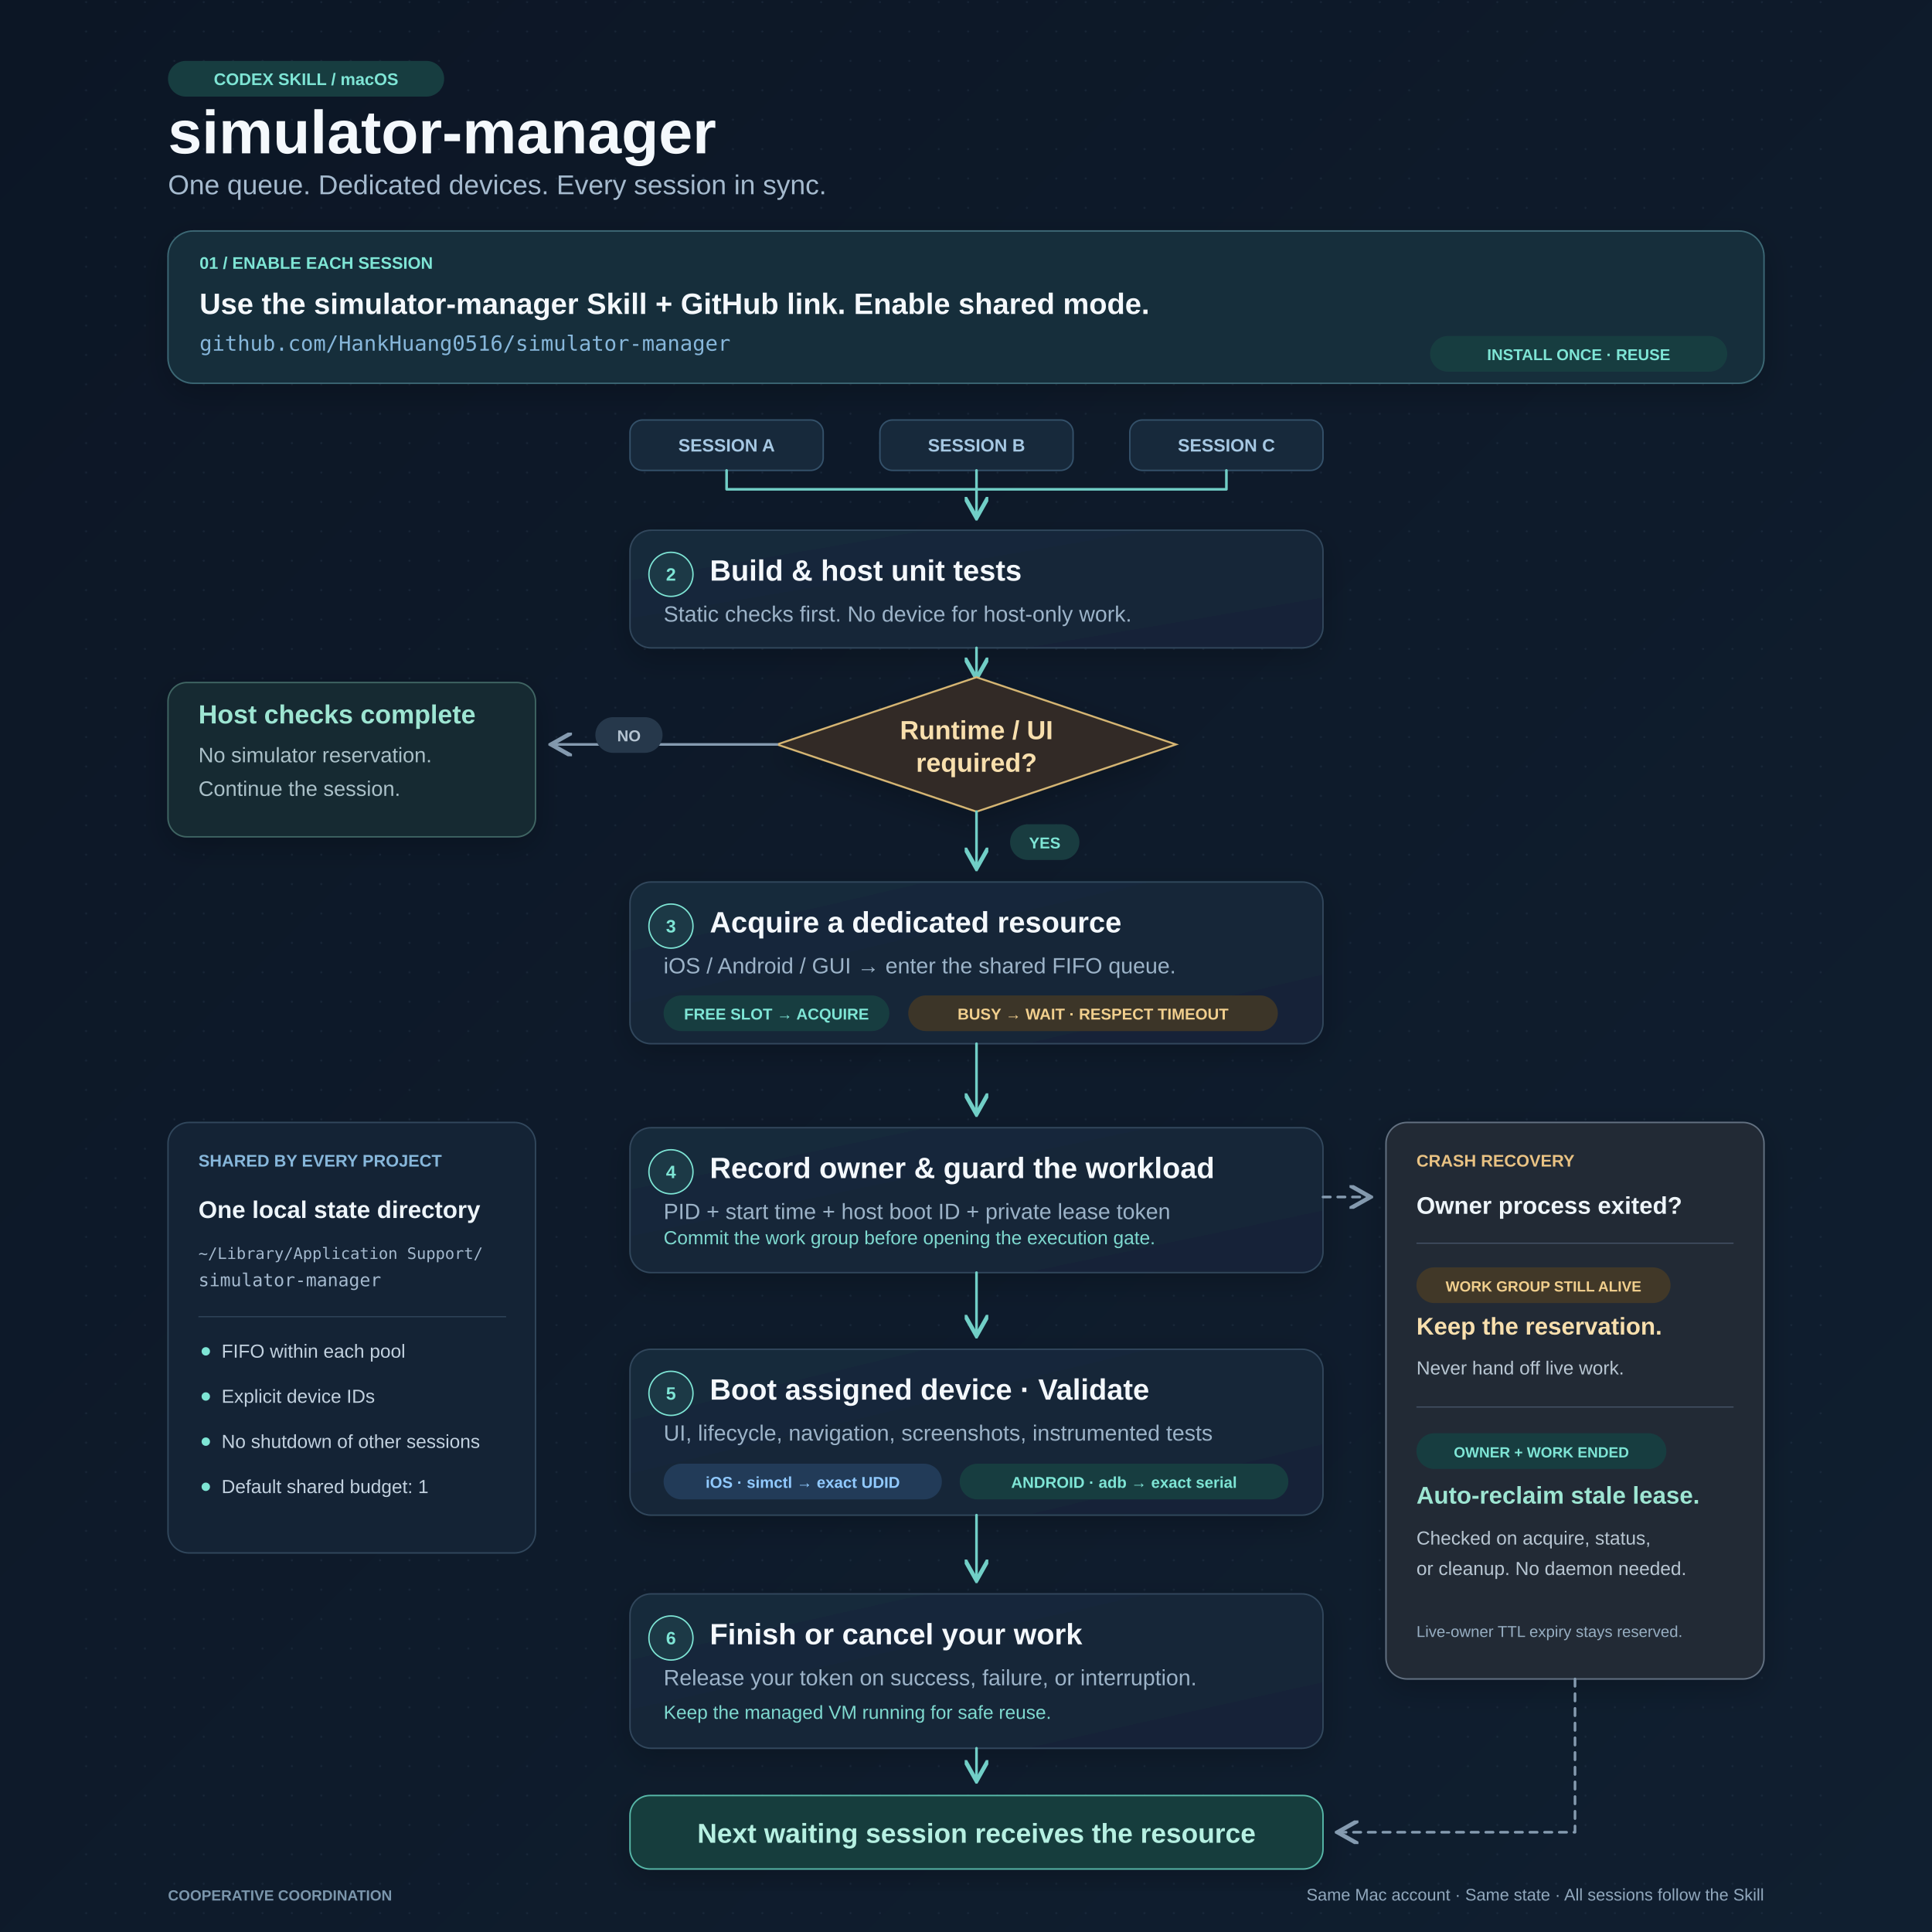
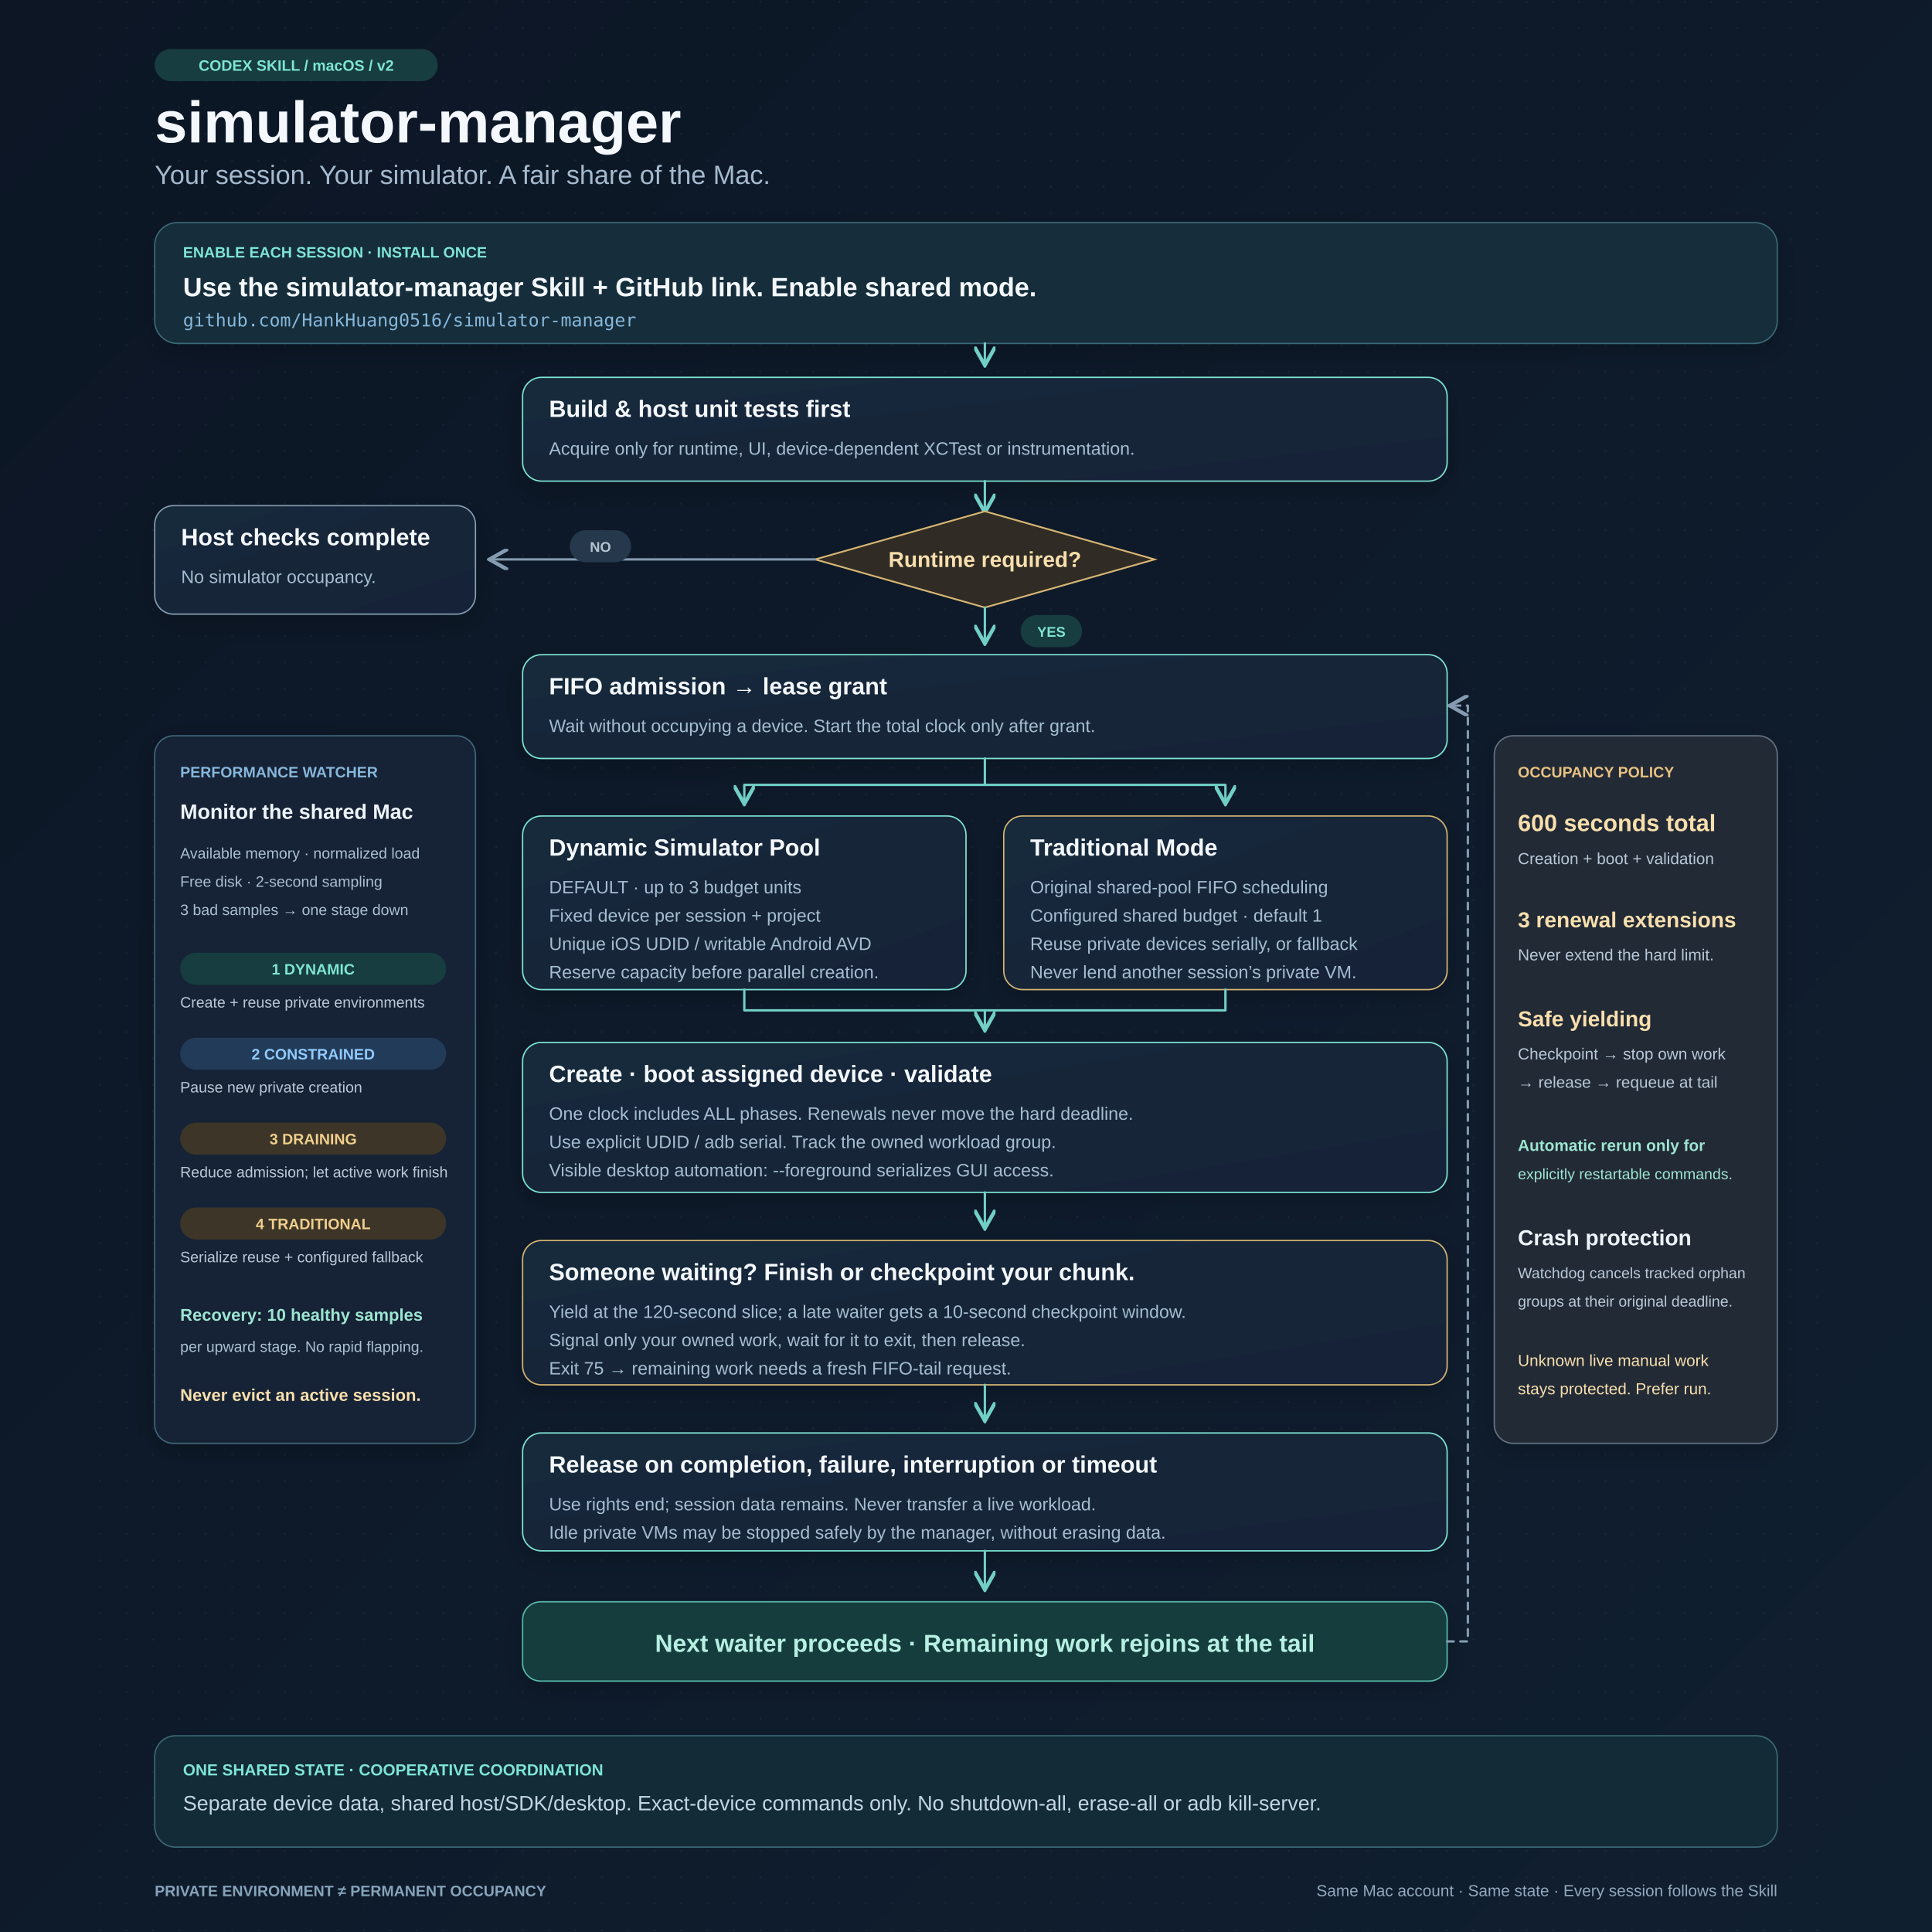
- <svg xmlns="http://www.w3.org/2000/svg" width="1840" height="1840" viewBox="0 0 1840 1840" role="img" aria-labelledby="title desc">
+ <svg xmlns="http://www.w3.org/2000/svg" width="2048" height="2048" viewBox="0 0 2048 2048" role="img" aria-labelledby="title desc">
  <defs>
    <linearGradient id="bg" x1="0" y1="0" x2="1" y2="1">
      <stop stop-color="#0c1625" />
      <stop offset="1" stop-color="#101f30" />
    </linearGradient>
    <linearGradient id="accent">
      <stop stop-color="#7ee5d5" />
      <stop offset="1" stop-color="#72b8ff" />
    </linearGradient>
    <linearGradient id="panel" x1="0" y1="0" x2="1" y2="1">
      <stop stop-color="#182a3b" />
      <stop offset="1" stop-color="#142337" />
    </linearGradient>
    <pattern id="dots" width="28" height="28" patternUnits="userSpaceOnUse">
      <circle cx="2" cy="2" r="1" fill="#32465b" opacity=".28" />
    </pattern>
    <filter id="shadow" x="-15%" y="-15%" width="130%" height="145%">
      <feDropShadow dx="0" dy="9" stdDeviation="14" flood-color="#000" flood-opacity=".20" />
    </filter>
    <marker id="arrow" markerWidth="9" markerHeight="9" refX="7.5" refY="4.5" orient="auto">
      <path d="M0 0L8 4.5L0 9" fill="none" stroke="#71cfc7" stroke-width="1.6" />
    </marker>
    <marker id="muted-arrow" markerWidth="9" markerHeight="9" refX="7.5" refY="4.5" orient="auto">
      <path d="M0 0L8 4.5L0 9" fill="none" stroke="#859bb0" stroke-width="1.6" />
    </marker>
    <style>text{font-family: -apple-system,BlinkMacSystemFont,'Segoe UI',Arial,sans-serif}.mono{font-family:'SFMono-Regular',Menlo,Consolas,monospace}</style>
  </defs>
-   <rect width="1840" height="1840" fill="url(#bg)" />
-   <g transform="translate(80 0)">
-     <rect width="1680" height="1840" fill="url(#dots)" />
-     <rect x="80" y="58" width="263" height="34" rx="17" fill="#173d40" stroke="none" stroke-width="1.4" />
-     <text x="211.5" y="81" font-size="16" fill="#7ee5d5" font-weight="600" text-anchor="middle">CODEX SKILL  /  macOS</text>
-     <text x="80" y="146" font-size="58" fill="#f4f8fc" font-weight="750">simulator-manager</text>
-     <text x="80" y="185" font-size="26" fill="#a5bace" font-weight="400">One queue. Dedicated devices. Every session in sync.</text>
-     <rect x="80" y="220" width="1520" height="145" rx="24" fill="#152d3b" stroke="#3c6874" stroke-width="1.4" filter="url(#shadow)" />
-     <text x="110" y="256" font-size="16" fill="#7ee5d5" font-weight="750">01  /  ENABLE EACH SESSION</text>
-     <text x="110" y="299" font-size="28" fill="#f4f8fc" font-weight="650">Use the simulator-manager Skill + GitHub link. Enable shared mode.</text>
-     <text x="110" y="334" font-size="20" fill="#87b7db" font-weight="450" class="mono">github.com/HankHuang0516/simulator-manager</text>
-     <rect x="1282" y="320" width="283" height="34" rx="17" fill="#173d40" stroke="none" stroke-width="1.4" />
-     <text x="1423.5" y="343" font-size="15" fill="#7ee5d5" font-weight="600" text-anchor="middle">INSTALL ONCE · REUSE</text>
-     <rect x="520" y="400" width="184" height="48" rx="12" fill="#17293b" stroke="#34516a" stroke-width="1.4" />
-     <text x="612" y="430" font-size="17" fill="#a6c8e3" font-weight="650" text-anchor="middle">SESSION A</text>
-     <rect x="758" y="400" width="184" height="48" rx="12" fill="#17293b" stroke="#34516a" stroke-width="1.4" />
-     <text x="850" y="430" font-size="17" fill="#a6c8e3" font-weight="650" text-anchor="middle">SESSION B</text>
-     <rect x="996" y="400" width="184" height="48" rx="12" fill="#17293b" stroke="#34516a" stroke-width="1.4" />
-     <text x="1088" y="430" font-size="17" fill="#a6c8e3" font-weight="650" text-anchor="middle">SESSION C</text>
-     <path d="M612 448 V466 H850" fill="none" stroke="#71cfc7" stroke-width="2.5" stroke-linecap="round" stroke-linejoin="round" />
-     <path d="M1088 448 V466 H850" fill="none" stroke="#71cfc7" stroke-width="2.5" stroke-linecap="round" stroke-linejoin="round" />
-     <path d="M850 448 V492" fill="none" stroke="#71cfc7" stroke-width="2.5" stroke-linecap="round" stroke-linejoin="round" marker-end="url(#arrow)" />
-     <rect x="520" y="505" width="660" height="112" rx="20" fill="url(#panel)" stroke="#31475c" stroke-width="1.4" filter="url(#shadow)" />
-     <circle cx="559" cy="547" r="21" fill="#1c3946" stroke="#7ee5d5" stroke-width="1.3" />
-     <text x="559" y="553" font-size="17" fill="#7ee5d5" font-weight="700" text-anchor="middle">2</text>
-     <text x="596" y="553" font-size="28" fill="#f4f8fc" font-weight="650">Build &amp; host unit tests</text>
-     <text x="552" y="592" font-size="21" fill="#9cb3c8" font-weight="400">Static checks first. No device for host-only work.</text>
-     <path d="M850 617 V645" fill="none" stroke="#71cfc7" stroke-width="2.5" stroke-linecap="round" stroke-linejoin="round" marker-end="url(#arrow)" />
-     <path d="M850 645 L1040 709 L850 773 L660 709 Z" fill="#302c25" stroke="#d6b573" stroke-width="1.8" filter="url(#shadow)" />
-     <text x="850" y="704" font-size="25" fill="#f8dfad" font-weight="650" text-anchor="middle">Runtime / UI</text>
-     <text x="850" y="735" font-size="25" fill="#f8dfad" font-weight="650" text-anchor="middle">required?</text>
-     <path d="M660 709 H446" fill="none" stroke="#859bb0" stroke-width="2.5" stroke-linecap="round" stroke-linejoin="round" marker-end="url(#muted-arrow)" />
-     <rect x="487" y="683" width="64" height="34" rx="17" fill="#26384b" stroke="none" stroke-width="1.4" />
-     <text x="519.0" y="706" font-size="15" fill="#b5c4d2" font-weight="600" text-anchor="middle">NO</text>
-     <rect x="80" y="650" width="350" height="147" rx="18" fill="#142b31" stroke="#416564" stroke-width="1.4" filter="url(#shadow)" />
-     <text x="109" y="689" font-size="25" fill="#9de5d2" font-weight="650">Host checks complete</text>
-     <text x="109" y="726" font-size="20" fill="#aac0c8" font-weight="400">No simulator reservation.</text>
-     <text x="109" y="758" font-size="20" fill="#aac0c8" font-weight="400">Continue the session.</text>
-     <path d="M850 773 V826" fill="none" stroke="#71cfc7" stroke-width="2.5" stroke-linecap="round" stroke-linejoin="round" marker-end="url(#arrow)" />
-     <rect x="882" y="785" width="66" height="34" rx="17" fill="#193c40" stroke="none" stroke-width="1.4" />
-     <text x="915.0" y="808" font-size="15" fill="#7ee5d5" font-weight="600" text-anchor="middle">YES</text>
-     <rect x="520" y="840" width="660" height="154" rx="20" fill="url(#panel)" stroke="#31475c" stroke-width="1.4" filter="url(#shadow)" />
-     <circle cx="559" cy="882" r="21" fill="#1c3946" stroke="#7ee5d5" stroke-width="1.3" />
-     <text x="559" y="888" font-size="17" fill="#7ee5d5" font-weight="700" text-anchor="middle">3</text>
-     <text x="596" y="888" font-size="28" fill="#f4f8fc" font-weight="650">Acquire a dedicated resource</text>
-     <text x="552" y="927" font-size="21" fill="#9cb3c8" font-weight="400">iOS / Android / GUI → enter the shared FIFO queue.</text>
-     <rect x="552" y="948" width="215" height="34" rx="17" fill="#173d40" stroke="none" stroke-width="1.4" />
-     <text x="659.5" y="971" font-size="15" fill="#7ee5d5" font-weight="600" text-anchor="middle">FREE SLOT → ACQUIRE</text>
-     <rect x="785" y="948" width="352" height="34" rx="17" fill="#3c3528" stroke="none" stroke-width="1.4" />
-     <text x="961.0" y="971" font-size="15" fill="#f1cf8d" font-weight="600" text-anchor="middle">BUSY → WAIT · RESPECT TIMEOUT</text>
-     <path d="M850 994 V1060" fill="none" stroke="#71cfc7" stroke-width="2.5" stroke-linecap="round" stroke-linejoin="round" marker-end="url(#arrow)" />
-     <rect x="520" y="1074" width="660" height="138" rx="20" fill="url(#panel)" stroke="#31475c" stroke-width="1.4" filter="url(#shadow)" />
-     <circle cx="559" cy="1116" r="21" fill="#1c3946" stroke="#7ee5d5" stroke-width="1.3" />
-     <text x="559" y="1122" font-size="17" fill="#7ee5d5" font-weight="700" text-anchor="middle">4</text>
-     <text x="596" y="1122" font-size="28" fill="#f4f8fc" font-weight="650">Record owner &amp; guard the workload</text>
-     <text x="552" y="1161" font-size="21" fill="#9cb3c8" font-weight="400">PID + start time + host boot ID + private lease token</text>
-     <text x="552" y="1185" font-size="18" fill="#7ed9cf" font-weight="400">Commit the work group before opening the execution gate.</text>
-     <path d="M850 1212 V1271" fill="none" stroke="#71cfc7" stroke-width="2.5" stroke-linecap="round" stroke-linejoin="round" marker-end="url(#arrow)" />
-     <rect x="520" y="1285" width="660" height="158" rx="20" fill="url(#panel)" stroke="#31475c" stroke-width="1.4" filter="url(#shadow)" />
-     <circle cx="559" cy="1327" r="21" fill="#1c3946" stroke="#7ee5d5" stroke-width="1.3" />
-     <text x="559" y="1333" font-size="17" fill="#7ee5d5" font-weight="700" text-anchor="middle">5</text>
-     <text x="596" y="1333" font-size="28" fill="#f4f8fc" font-weight="650">Boot assigned device · Validate</text>
-     <text x="552" y="1372" font-size="21" fill="#9cb3c8" font-weight="400">UI, lifecycle, navigation, screenshots, instrumented tests</text>
-     <rect x="552" y="1394" width="265" height="34" rx="17" fill="#223b58" stroke="none" stroke-width="1.4" />
-     <text x="684.5" y="1417" font-size="15" fill="#91caff" font-weight="600" text-anchor="middle">iOS  ·  simctl → exact UDID</text>
-     <rect x="834" y="1394" width="313" height="34" rx="17" fill="#173d40" stroke="none" stroke-width="1.4" />
-     <text x="990.5" y="1417" font-size="15" fill="#7ee5d5" font-weight="600" text-anchor="middle">ANDROID  ·  adb → exact serial</text>
-     <path d="M850 1443 V1504" fill="none" stroke="#71cfc7" stroke-width="2.5" stroke-linecap="round" stroke-linejoin="round" marker-end="url(#arrow)" />
-     <rect x="520" y="1518" width="660" height="147" rx="20" fill="url(#panel)" stroke="#31475c" stroke-width="1.4" filter="url(#shadow)" />
-     <circle cx="559" cy="1560" r="21" fill="#1c3946" stroke="#7ee5d5" stroke-width="1.3" />
-     <text x="559" y="1566" font-size="17" fill="#7ee5d5" font-weight="700" text-anchor="middle">6</text>
-     <text x="596" y="1566" font-size="28" fill="#f4f8fc" font-weight="650">Finish or cancel your work</text>
-     <text x="552" y="1605" font-size="21" fill="#9cb3c8" font-weight="400">Release your token on success, failure, or interruption.</text>
-     <text x="552" y="1637" font-size="18" fill="#7ed9cf" font-weight="400">Keep the managed VM running for safe reuse.</text>
-     <path d="M850 1665 V1695" fill="none" stroke="#71cfc7" stroke-width="2.5" stroke-linecap="round" stroke-linejoin="round" marker-end="url(#arrow)" />
-     <rect x="520" y="1710" width="660" height="70" rx="19" fill="#143e3c" stroke="#58b8a9" stroke-width="1.4" filter="url(#shadow)" />
-     <text x="850" y="1755" font-size="26" fill="#b6f0e2" font-weight="650" text-anchor="middle">Next waiting session receives the resource</text>
-     <rect x="80" y="1069" width="350" height="410" rx="20" fill="#142335" stroke="#31475c" stroke-width="1.4" />
-     <text x="109" y="1111" font-size="16" fill="#87b7db" font-weight="750">SHARED BY EVERY PROJECT</text>
-     <text x="109" y="1160" font-size="23" fill="#eef5fa" font-weight="650">One local state directory</text>
-     <text x="109" y="1199" font-size="15" fill="#a4b9ce" font-weight="400" class="mono">~/Library/Application Support/</text>
-     <text x="109" y="1225" font-size="17" fill="#a4b9ce" font-weight="400" class="mono">simulator-manager</text>
-     <path d="M109 1254 H402" stroke="#31475c" />
-     <circle cx="116" cy="1287" r="4" fill="#7ee5d5" />
-     <text x="131" y="1293" font-size="18" fill="#c2d1df" font-weight="400">FIFO within each pool</text>
-     <circle cx="116" cy="1330" r="4" fill="#7ee5d5" />
-     <text x="131" y="1336" font-size="18" fill="#c2d1df" font-weight="400">Explicit device IDs</text>
-     <circle cx="116" cy="1373" r="4" fill="#7ee5d5" />
-     <text x="131" y="1379" font-size="18" fill="#c2d1df" font-weight="400">No shutdown of other sessions</text>
-     <circle cx="116" cy="1416" r="4" fill="#7ee5d5" />
-     <text x="131" y="1422" font-size="18" fill="#c2d1df" font-weight="400">Default shared budget: 1</text>
-     <path d="M1180 1140 H1224" fill="none" stroke="#859bb0" stroke-width="2.5" stroke-linecap="round" stroke-linejoin="round" stroke-dasharray="7 7" marker-end="url(#muted-arrow)" />
-     <rect x="1240" y="1069" width="360" height="530" rx="20" fill="#202936" stroke="#647181" stroke-width="1.4" filter="url(#shadow)" />
-     <text x="1269" y="1111" font-size="16" fill="#e9c283" font-weight="750">CRASH RECOVERY</text>
-     <text x="1269" y="1156" font-size="23" fill="#eef5fa" font-weight="650">Owner process exited?</text>
-     <path d="M1269 1184 H1571" stroke="#475569" />
-     <rect x="1269" y="1207" width="242" height="34" rx="17" fill="#413828" stroke="none" stroke-width="1.4" />
-     <text x="1390.0" y="1230" font-size="14" fill="#f1cf8d" font-weight="600" text-anchor="middle">WORK GROUP STILL ALIVE</text>
-     <text x="1269" y="1271" font-size="23" fill="#f8dfad" font-weight="650">Keep the reservation.</text>
-     <text x="1269" y="1309" font-size="18" fill="#b8c6d2" font-weight="400">Never hand off live work.</text>
-     <path d="M1269 1340 H1571" stroke="#475569" />
-     <rect x="1269" y="1365" width="238" height="34" rx="17" fill="#173d40" stroke="none" stroke-width="1.4" />
-     <text x="1388.0" y="1388" font-size="14" fill="#7ee5d5" font-weight="600" text-anchor="middle">OWNER + WORK ENDED</text>
-     <text x="1269" y="1432" font-size="23" fill="#9de5d2" font-weight="650">Auto-reclaim stale lease.</text>
-     <text x="1269" y="1471" font-size="18" fill="#b8c6d2" font-weight="400">Checked on acquire, status,</text>
-     <text x="1269" y="1500" font-size="18" fill="#b8c6d2" font-weight="400">or cleanup. No daemon needed.</text>
-     <text x="1269" y="1559" font-size="15" fill="#97aec2" font-weight="400">Live-owner TTL expiry stays reserved.</text>
-     <path d="M1420 1599 V1745 H1195" fill="none" stroke="#859bb0" stroke-width="2.5" stroke-linecap="round" stroke-linejoin="round" stroke-dasharray="7 7" marker-end="url(#muted-arrow)" />
-     <text x="80" y="1810" font-size="14" fill="#7b96ac" font-weight="750">COOPERATIVE COORDINATION</text>
-     <text x="1600" y="1810" font-size="16" fill="#91a8bd" font-weight="400" text-anchor="end">Same Mac account · Same state · All sessions follow the Skill</text>
+   <rect width="2048" height="2048" fill="url(#bg)" />
+   <g transform="translate(104 0)">
+     <rect width="1840" height="2048" fill="url(#dots)" />
+     <rect x="60" y="52" width="300" height="34" rx="17" fill="#173d40" stroke="none" stroke-width="1.4" />
+     <text x="210.0" y="75" font-size="16" fill="#7ee5d5" font-weight="600" text-anchor="middle">CODEX SKILL  /  macOS  /  v2</text>
+     <text x="60" y="151" font-size="62" fill="#f4f8fc" font-weight="750">simulator-manager</text>
+     <text x="60" y="195" font-size="28" fill="#a5bace" font-weight="400">Your session. Your simulator. A fair share of the Mac.</text>
+     <rect x="60" y="236" width="1720" height="128" rx="24" fill="#152d3b" stroke="#3c6874" stroke-width="1.4" filter="url(#shadow)" />
+     <text x="90" y="273" font-size="16" fill="#7ee5d5" font-weight="750">ENABLE EACH SESSION · INSTALL ONCE</text>
+     <text x="90" y="314" font-size="28" fill="#f4f8fc" font-weight="650">Use the simulator-manager Skill + GitHub link. Enable shared mode.</text>
+     <text x="90" y="346" font-size="19" fill="#87b7db" font-weight="400" class="mono">github.com/HankHuang0516/simulator-manager</text>
+     <rect x="450" y="400" width="980" height="110" rx="20" fill="url(#panel)" stroke="#7ee5d5" stroke-width="1.4" filter="url(#shadow)" />
+     <text x="478" y="442" font-size="25" fill="#f4f8fc" font-weight="650">Build &amp; host unit tests first</text>
+     <text x="478" y="482" font-size="19" fill="#a5bdd1" font-weight="400">Acquire only for runtime, UI, device-dependent XCTest or instrumentation.</text>
+     <path d="M940 364 V386" fill="none" stroke="#71cfc7" stroke-width="2.5" stroke-linecap="round" stroke-linejoin="round" marker-end="url(#arrow)" />
+     <path d="M940 510 V542" fill="none" stroke="#71cfc7" stroke-width="2.5" stroke-linecap="round" stroke-linejoin="round" marker-end="url(#arrow)" />
+     <path d="M940 542 L1120 593 L940 644 L760 593 Z" fill="#302c25" stroke="#d6b573" stroke-width="1.8" />
+     <text x="940" y="601" font-size="23" fill="#f8dfad" font-weight="650" text-anchor="middle">Runtime required?</text>
+     <rect x="60" y="536" width="340" height="115" rx="20" fill="url(#panel)" stroke="#859bb0" stroke-width="1.4" filter="url(#shadow)" />
+     <text x="88" y="578" font-size="25" fill="#f4f8fc" font-weight="650">Host checks complete</text>
+     <text x="88" y="618" font-size="19" fill="#a5bdd1" font-weight="400">No simulator occupancy.</text>
+     <path d="M760 593 H416" fill="none" stroke="#859bb0" stroke-width="2.5" stroke-linecap="round" stroke-linejoin="round" marker-end="url(#muted-arrow)" />
+     <rect x="500" y="562" width="65" height="34" rx="17" fill="#26384b" stroke="none" stroke-width="1.4" />
+     <text x="532.5" y="585" font-size="15" fill="#b5c4d2" font-weight="600" text-anchor="middle">NO</text>
+     <path d="M940 644 V681" fill="none" stroke="#71cfc7" stroke-width="2.5" stroke-linecap="round" stroke-linejoin="round" marker-end="url(#arrow)" />
+     <rect x="978" y="652" width="65" height="34" rx="17" fill="#173d40" stroke="none" stroke-width="1.4" />
+     <text x="1010.5" y="675" font-size="15" fill="#7ee5d5" font-weight="600" text-anchor="middle">YES</text>
+     <rect x="450" y="694" width="980" height="110" rx="20" fill="url(#panel)" stroke="#7ee5d5" stroke-width="1.4" filter="url(#shadow)" />
+     <text x="478" y="736" font-size="25" fill="#f4f8fc" font-weight="650">FIFO admission → lease grant</text>
+     <text x="478" y="776" font-size="19" fill="#a5bdd1" font-weight="400">Wait without occupying a device. Start the total clock only after grant.</text>
+     <path d="M940 804 V832 H685 V851" fill="none" stroke="#71cfc7" stroke-width="2.5" stroke-linecap="round" stroke-linejoin="round" marker-end="url(#arrow)" />
+     <path d="M940 832 H1195 V851" fill="none" stroke="#71cfc7" stroke-width="2.5" stroke-linecap="round" stroke-linejoin="round" marker-end="url(#arrow)" />
+     <rect x="450" y="865" width="470" height="184" rx="20" fill="url(#panel)" stroke="#7ee5d5" stroke-width="1.4" filter="url(#shadow)" />
+     <text x="478" y="907" font-size="25" fill="#f4f8fc" font-weight="650">Dynamic Simulator Pool</text>
+     <text x="478" y="947" font-size="19" fill="#a5bdd1" font-weight="400">DEFAULT · up to 3 budget units</text>
+     <text x="478" y="977" font-size="19" fill="#a5bdd1" font-weight="400">Fixed device per session + project</text>
+     <text x="478" y="1007" font-size="19" fill="#a5bdd1" font-weight="400">Unique iOS UDID / writable Android AVD</text>
+     <text x="478" y="1037" font-size="19" fill="#a5bdd1" font-weight="400">Reserve capacity before parallel creation.</text>
+     <rect x="960" y="865" width="470" height="184" rx="20" fill="url(#panel)" stroke="#d6b573" stroke-width="1.4" filter="url(#shadow)" />
+     <text x="988" y="907" font-size="25" fill="#f4f8fc" font-weight="650">Traditional Mode</text>
+     <text x="988" y="947" font-size="19" fill="#a5bdd1" font-weight="400">Original shared-pool FIFO scheduling</text>
+     <text x="988" y="977" font-size="19" fill="#a5bdd1" font-weight="400">Configured shared budget · default 1</text>
+     <text x="988" y="1007" font-size="19" fill="#a5bdd1" font-weight="400">Reuse private devices serially, or fallback</text>
+     <text x="988" y="1037" font-size="19" fill="#a5bdd1" font-weight="400">Never lend another session’s private VM.</text>
+     <path d="M685 1049 V1071 H940" fill="none" stroke="#71cfc7" stroke-width="2.5" stroke-linecap="round" stroke-linejoin="round" />
+     <path d="M1195 1049 V1071 H940" fill="none" stroke="#71cfc7" stroke-width="2.5" stroke-linecap="round" stroke-linejoin="round" />
+     <path d="M940 1071 V1091" fill="none" stroke="#71cfc7" stroke-width="2.5" stroke-linecap="round" stroke-linejoin="round" marker-end="url(#arrow)" />
+     <rect x="450" y="1105" width="980" height="159" rx="20" fill="url(#panel)" stroke="#7ee5d5" stroke-width="1.4" filter="url(#shadow)" />
+     <text x="478" y="1147" font-size="25" fill="#f4f8fc" font-weight="650">Create · boot assigned device · validate</text>
+     <text x="478" y="1187" font-size="19" fill="#a5bdd1" font-weight="400">One clock includes ALL phases. Renewals never move the hard deadline.</text>
+     <text x="478" y="1217" font-size="19" fill="#a5bdd1" font-weight="400">Use explicit UDID / adb serial. Track the owned workload group.</text>
+     <text x="478" y="1247" font-size="19" fill="#a5bdd1" font-weight="400">Visible desktop automation: --foreground serializes GUI access.</text>
+     <path d="M940 1264 V1301" fill="none" stroke="#71cfc7" stroke-width="2.5" stroke-linecap="round" stroke-linejoin="round" marker-end="url(#arrow)" />
+     <rect x="450" y="1315" width="980" height="153" rx="20" fill="url(#panel)" stroke="#d6b573" stroke-width="1.4" filter="url(#shadow)" />
+     <text x="478" y="1357" font-size="25" fill="#f4f8fc" font-weight="650">Someone waiting? Finish or checkpoint your chunk.</text>
+     <text x="478" y="1397" font-size="19" fill="#a5bdd1" font-weight="400">Yield at the 120-second slice; a late waiter gets a 10-second checkpoint window.</text>
+     <text x="478" y="1427" font-size="19" fill="#a5bdd1" font-weight="400">Signal only your owned work, wait for it to exit, then release.</text>
+     <text x="478" y="1457" font-size="19" fill="#a5bdd1" font-weight="400">Exit 75 → remaining work needs a fresh FIFO-tail request.</text>
+     <path d="M940 1468 V1505" fill="none" stroke="#71cfc7" stroke-width="2.5" stroke-linecap="round" stroke-linejoin="round" marker-end="url(#arrow)" />
+     <rect x="450" y="1519" width="980" height="125" rx="20" fill="url(#panel)" stroke="#7ee5d5" stroke-width="1.4" filter="url(#shadow)" />
+     <text x="478" y="1561" font-size="25" fill="#f4f8fc" font-weight="650">Release on completion, failure, interruption or timeout</text>
+     <text x="478" y="1601" font-size="19" fill="#a5bdd1" font-weight="400">Use rights end; session data remains. Never transfer a live workload.</text>
+     <text x="478" y="1631" font-size="19" fill="#a5bdd1" font-weight="400">Idle private VMs may be stopped safely by the manager, without erasing data.</text>
+     <path d="M940 1644 V1684" fill="none" stroke="#71cfc7" stroke-width="2.5" stroke-linecap="round" stroke-linejoin="round" marker-end="url(#arrow)" />
+     <rect x="450" y="1698" width="980" height="84" rx="19" fill="#143e3c" stroke="#58b8a9" stroke-width="1.4" filter="url(#shadow)" />
+     <text x="940" y="1751" font-size="26" fill="#b6f0e2" font-weight="650" text-anchor="middle">Next waiter proceeds · Remaining work rejoins at the tail</text>
+     <path d="M1430 1740 H1452 V748 H1434" fill="none" stroke="#859bb0" stroke-width="2.5" stroke-linecap="round" stroke-linejoin="round" stroke-dasharray="7 7" marker-end="url(#muted-arrow)" />
+     <rect x="60" y="780" width="340" height="750" rx="20" fill="#142335" stroke="#416578" stroke-width="1.4" filter="url(#shadow)" />
+     <text x="87" y="824" font-size="16" fill="#87b7db" font-weight="750">PERFORMANCE WATCHER</text>
+     <text x="87" y="868" font-size="22" fill="#eef5fa" font-weight="650">Monitor the shared Mac</text>
+     <text x="87" y="910" font-size="16" fill="#aac0d0" font-weight="400">Available memory · normalized load</text>
+     <text x="87" y="940" font-size="16" fill="#aac0d0" font-weight="400">Free disk · 2-second sampling</text>
+     <text x="87" y="970" font-size="16" fill="#aac0d0" font-weight="400">3 bad samples → one stage down</text>
+     <rect x="87" y="1010" width="282" height="34" rx="17" fill="#173d40" stroke="none" stroke-width="1.4" />
+     <text x="228.0" y="1033" font-size="16" fill="#7ee5d5" font-weight="600" text-anchor="middle">1  DYNAMIC</text>
+     <rect x="87" y="1100" width="282" height="34" rx="17" fill="#223b58" stroke="none" stroke-width="1.4" />
+     <text x="228.0" y="1123" font-size="16" fill="#91caff" font-weight="600" text-anchor="middle">2  CONSTRAINED</text>
+     <rect x="87" y="1190" width="282" height="34" rx="17" fill="#3c3528" stroke="none" stroke-width="1.4" />
+     <text x="228.0" y="1213" font-size="16" fill="#f1cf8d" font-weight="600" text-anchor="middle">3  DRAINING</text>
+     <rect x="87" y="1280" width="282" height="34" rx="17" fill="#3c3528" stroke="none" stroke-width="1.4" />
+     <text x="228.0" y="1303" font-size="16" fill="#f1cf8d" font-weight="600" text-anchor="middle">4  TRADITIONAL</text>
+     <text x="87" y="1068" font-size="16" fill="#b8c8d8" font-weight="400">Create + reuse private environments</text>
+     <text x="87" y="1158" font-size="16" fill="#b8c8d8" font-weight="400">Pause new private creation</text>
+     <text x="87" y="1248" font-size="16" fill="#b8c8d8" font-weight="400">Reduce admission; let active work finish</text>
+     <text x="87" y="1338" font-size="16" fill="#b8c8d8" font-weight="400">Serialize reuse + configured fallback</text>
+     <text x="87" y="1400" font-size="18" fill="#9de5d2" font-weight="650">Recovery: 10 healthy samples</text>
+     <text x="87" y="1433" font-size="16" fill="#aac0d0" font-weight="400">per upward stage. No rapid flapping.</text>
+     <text x="87" y="1485" font-size="18" fill="#f8dfad" font-weight="650">Never evict an active session.</text>
+     <rect x="1480" y="780" width="300" height="750" rx="20" fill="#202936" stroke="#647181" stroke-width="1.4" filter="url(#shadow)" />
+     <text x="1505" y="824" font-size="16" fill="#e9c283" font-weight="750">OCCUPANCY POLICY</text>
+     <text x="1505" y="881" font-size="25" fill="#f8dfad" font-weight="650">600 seconds total</text>
+     <text x="1505" y="916" font-size="17" fill="#b8c8d8" font-weight="400">Creation + boot + validation</text>
+     <text x="1505" y="983" font-size="23" fill="#f8dfad" font-weight="650">3 renewal extensions</text>
+     <text x="1505" y="1018" font-size="17" fill="#b8c8d8" font-weight="400">Never extend the hard limit.</text>
+     <text x="1505" y="1088" font-size="23" fill="#f8dfad" font-weight="650">Safe yielding</text>
+     <text x="1505" y="1123" font-size="17" fill="#b8c8d8" font-weight="400">Checkpoint → stop own work</text>
+     <text x="1505" y="1153" font-size="17" fill="#b8c8d8" font-weight="400">→ release → requeue at tail</text>
+     <text x="1505" y="1220" font-size="17" fill="#9de5d2" font-weight="650">Automatic rerun only for</text>
+     <text x="1505" y="1250" font-size="16" fill="#9de5d2" font-weight="400">explicitly restartable commands.</text>
+     <text x="1505" y="1320" font-size="23" fill="#eef5fa" font-weight="650">Crash protection</text>
+     <text x="1505" y="1355" font-size="16" fill="#b8c8d8" font-weight="400">Watchdog cancels tracked orphan</text>
+     <text x="1505" y="1385" font-size="16" fill="#b8c8d8" font-weight="400">groups at their original deadline.</text>
+     <text x="1505" y="1448" font-size="17" fill="#f8dfad" font-weight="400">Unknown live manual work</text>
+     <text x="1505" y="1478" font-size="17" fill="#f8dfad" font-weight="400">stays protected. Prefer run.</text>
+     <rect x="60" y="1840" width="1720" height="118" rx="22" fill="#132b36" stroke="#3c6874" stroke-width="1.4" />
+     <text x="90" y="1882" font-size="17" fill="#7ee5d5" font-weight="750">ONE SHARED STATE · COOPERATIVE COORDINATION</text>
+     <text x="90" y="1919" font-size="22" fill="#c3d5e4" font-weight="400">Separate device data, shared host/SDK/desktop. Exact-device commands only. No shutdown-all, erase-all or adb kill-server.</text>
+     <text x="60" y="2010" font-size="16" fill="#87a4ba" font-weight="650">PRIVATE ENVIRONMENT ≠ PERMANENT OCCUPANCY</text>
+     <text x="1780" y="2010" font-size="17" fill="#91a8bd" font-weight="400" text-anchor="end">Same Mac account · Same state · Every session follows the Skill</text>
  </g>
</svg>
